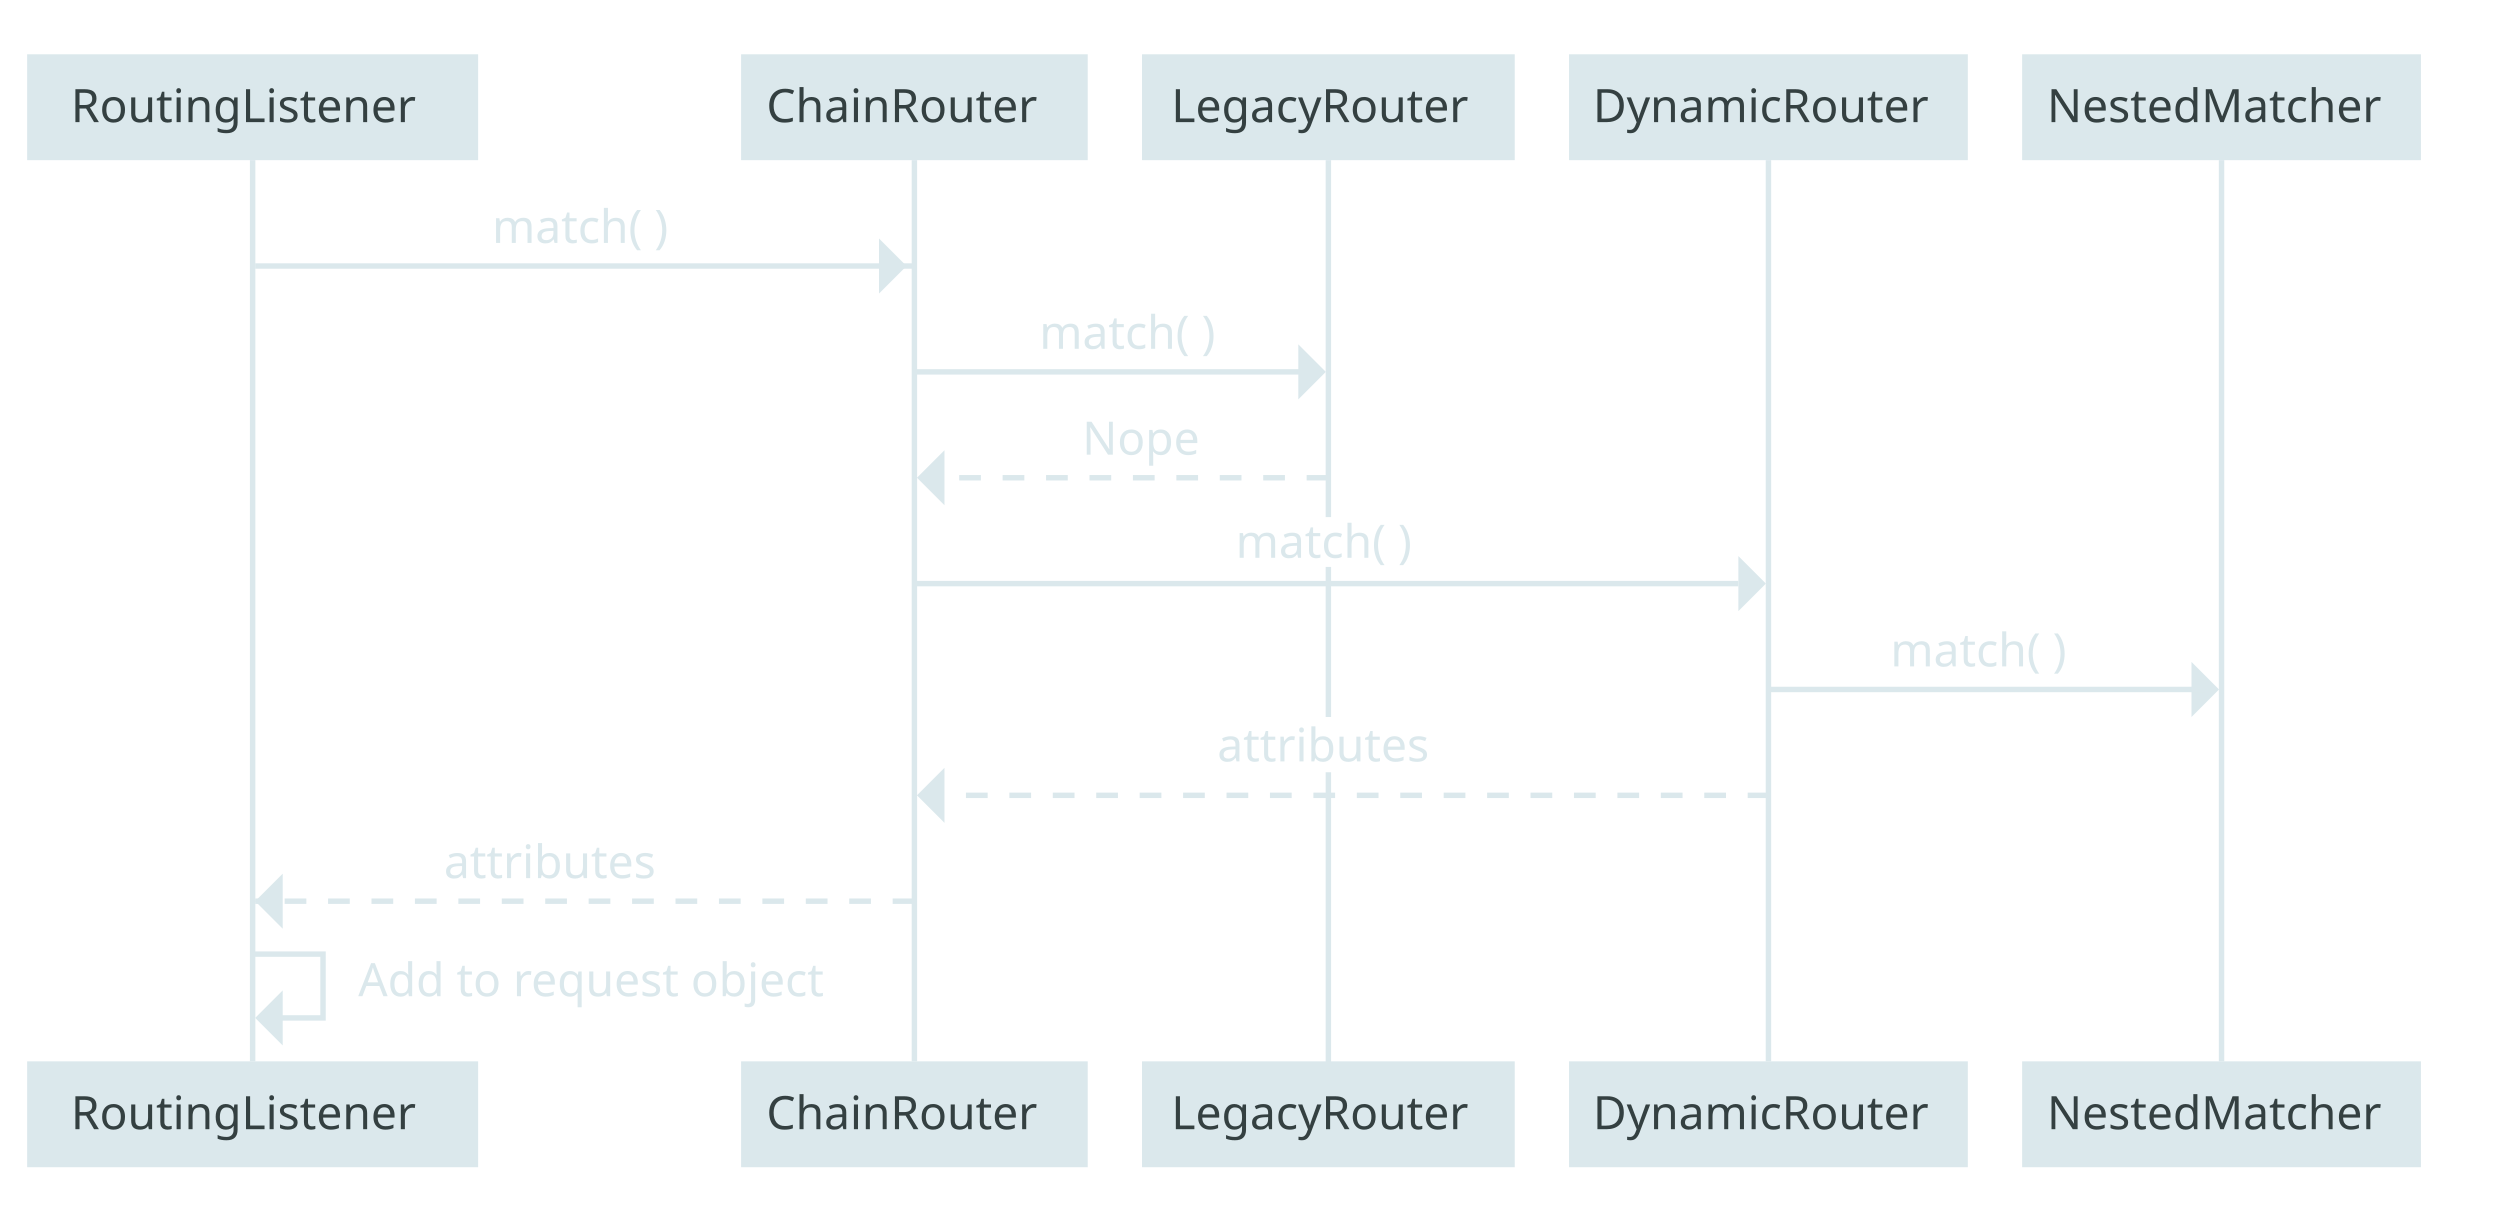
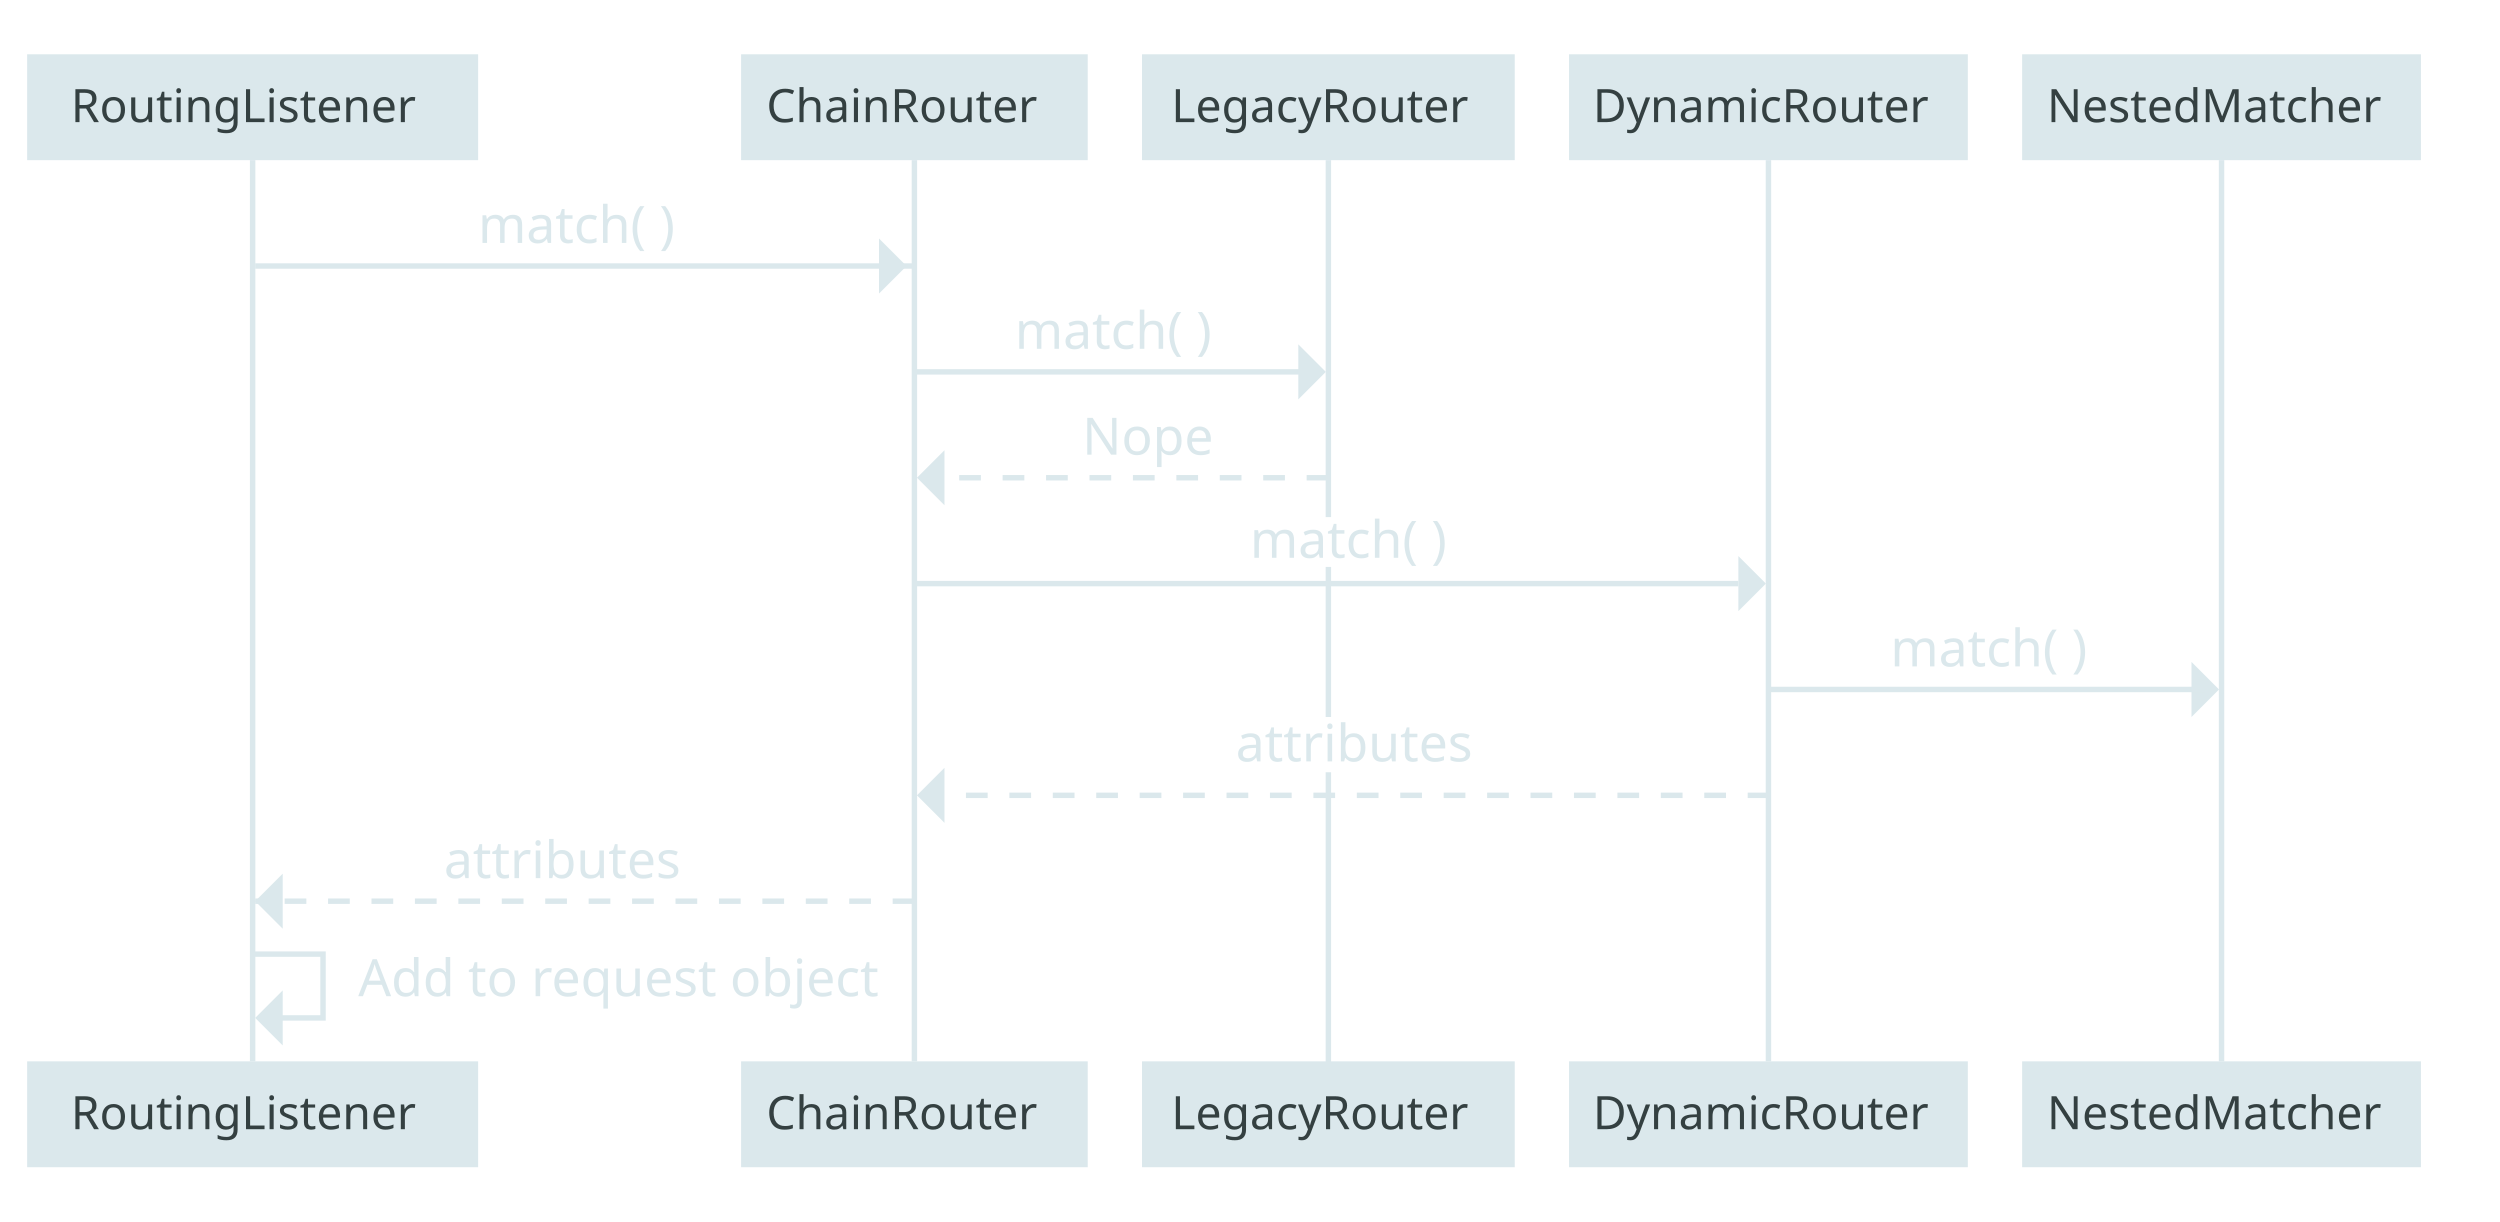
<svg xmlns="http://www.w3.org/2000/svg" version="1.1" id="Layer_1" x="0px" y="0px" width="921px" height="450px" viewBox="0 0 921 450" enable-background="new 0 0 921 450" xml:space="preserve">
  <polygon fill="#DBE8EC" points="323.827,87.857 333.969,98 323.827,108.143 " />
  <polygon fill="#DBE8EC" points="478.295,126.857 488.438,137 478.295,147.143 " />
  <polygon fill="#DBE8EC" points="347.947,186.143 337.805,176 347.947,165.857 " />
  <polygon fill="#DBE8EC" points="347.947,303.143 337.805,293 347.947,282.857 " />
  <polygon fill="#DBE8EC" points="104.15,342.143 94.007,332 104.15,321.857 " />
  <polygon fill="#DBE8EC" points="104.15,385.143 94.007,375 104.15,364.857 " />
  <polygon fill="#DBE8EC" points="640.415,204.857 650.558,215 640.415,225.143 " />
  <polygon fill="#DBE8EC" points="807.347,243.857 817.489,254 807.347,264.143 " />
  <rect x="10" y="20" fill="#DBE8EC" width="166.141" height="39" />
  <g>
    <text transform="matrix(1 0 0 1 26.1226 45)" fill="#344041" font-family="'ProximaNova-Bold'" font-size="17">RoutingListener</text>
  </g>
  <rect x="10" y="391" fill="#DBE8EC" width="166.141" height="39" />
  <g>
    <text transform="matrix(1 0 0 1 26.1226 416)" fill="#344041" font-family="'ProximaNova-Bold'" font-size="17">RoutingListener</text>
  </g>
  <path fill="none" stroke="#DBE8EC" stroke-width="2" d="M93.07,59v332" />
  <rect x="273.016" y="20" fill="#DBE8EC" width="127.703" height="39" />
  <g>
    <text transform="matrix(1 0 0 1 282.3545 45)" fill="#344041" font-family="'ProximaNova-Bold'" font-size="17">ChainRouter</text>
  </g>
  <rect x="273.016" y="391" fill="#DBE8EC" width="127.703" height="39" />
  <g>
    <text transform="matrix(1 0 0 1 282.3545 416)" fill="#344041" font-family="'ProximaNova-Bold'" font-size="17">ChainRouter</text>
  </g>
  <path fill="none" stroke="#DBE8EC" stroke-width="2" d="M336.867,59v332" />
  <rect x="420.719" y="20" fill="#DBE8EC" width="137.312" height="39" />
  <g>
    <text transform="matrix(1 0 0 1 431.5249 45)" fill="#344041" font-family="'ProximaNova-Bold'" font-size="17">LegacyRouter</text>
  </g>
  <rect x="420.719" y="391" fill="#DBE8EC" width="137.312" height="39" />
  <g>
    <text transform="matrix(1 0 0 1 431.5249 416)" fill="#344041" font-family="'ProximaNova-Bold'" font-size="17">LegacyRouter</text>
  </g>
  <path fill="none" stroke="#DBE8EC" stroke-width="2" d="M489.375,59v131.5" />
  <path fill="none" stroke="#DBE8EC" stroke-width="2" d="M489.375,284.5v109.25" />
-   <path fill="none" stroke="#DBE8EC" stroke-width="2" d="M489.375,208.857v55.285" />
+   <path fill="none" stroke="#DBE8EC" stroke-width="2" d="M489.375,208.857v55.286" />
  <rect x="578.031" y="20" fill="#DBE8EC" width="146.922" height="39" />
  <g>
    <text transform="matrix(1 0 0 1 586.8359 45)" fill="#344041" font-family="'ProximaNova-Bold'" font-size="17">DynamicRouter</text>
  </g>
  <rect x="578.031" y="391" fill="#DBE8EC" width="146.922" height="39" />
  <g>
    <text transform="matrix(1 0 0 1 586.8359 416)" fill="#344041" font-family="'ProximaNova-Bold'" font-size="17">DynamicRouter</text>
  </g>
  <path fill="none" stroke="#DBE8EC" stroke-width="2" d="M651.492,59v332" />
  <rect x="744.953" y="20" fill="#DBE8EC" width="146.922" height="39" />
  <g>
    <text transform="matrix(1 0 0 1 754.125 45)" fill="#344041" font-family="'ProximaNova-Bold'" font-size="17">NestedMatcher</text>
  </g>
  <rect x="744.953" y="391" fill="#DBE8EC" width="146.922" height="39" />
  <g>
    <text transform="matrix(1 0 0 1 754.125 416)" fill="#344041" font-family="'ProximaNova-Bold'" font-size="17">NestedMatcher</text>
  </g>
  <path fill="none" stroke="#DBE8EC" stroke-width="2" d="M818.414,59v332" />
  <g>
-     <text transform="matrix(1 0 0 1 181.3057 89.5)" fill="#DBE8EC" font-family="'ProximaNova-Bold'" font-size="17">match( )</text>
+     <text transform="matrix(1 0 0 1 176.1411 89.5)" fill="#DBE8EC" font-family="'ProximaNova-Bold'" font-size="19">match( )</text>
  </g>
  <g>
-     <text transform="matrix(1 0 0 1 382.8926 128.5)" fill="#DBE8EC" font-family="'ProximaNova-Bold'" font-size="17">match( )</text>
+     <text transform="matrix(1 0 0 1 373.8926 128.5)" fill="#DBE8EC" font-family="'ProximaNova-Bold'" font-size="19">match( )</text>
  </g>
  <g>
-     <text transform="matrix(1 0 0 1 398.7041 167.5)" fill="#DBE8EC" font-family="'ProximaNova-Bold'" font-size="17">Nope</text>
+     <text transform="matrix(1 0 0 1 398.7041 167.5)" fill="#DBE8EC" font-family="'ProximaNova-Bold'" font-size="19">Nope</text>
  </g>
  <g>
-     <text transform="matrix(1 0 0 1 455.248 205.5)" fill="#DBE8EC" font-family="'ProximaNova-Bold'" font-size="17">match( )</text>
+     <text transform="matrix(1 0 0 1 460.5 205.5)" fill="#DBE8EC" font-family="'ProximaNova-Bold'" font-size="19">match( )</text>
  </g>
  <g>
-     <text transform="matrix(1 0 0 1 696.4336 245.5)" fill="#DBE8EC" font-family="'ProximaNova-Bold'" font-size="17">match( )</text>
+     <text transform="matrix(1 0 0 1 696.4336 245.5)" fill="#DBE8EC" font-family="'ProximaNova-Bold'" font-size="19">match( )</text>
  </g>
  <g>
-     <text transform="matrix(1 0 0 1 448.4478 280.5)" fill="#DBE8EC" font-family="'ProximaNova-Bold'" font-size="17">attributes</text>
+     <text transform="matrix(1 0 0 1 455.2485 280.5)" fill="#DBE8EC" font-family="'ProximaNova-Bold'" font-size="19">attributes</text>
  </g>
  <g>
-     <text transform="matrix(1 0 0 1 163.5376 323.5)" fill="#DBE8EC" font-family="'ProximaNova-Bold'" font-size="17">attributes</text>
+     <text transform="matrix(1 0 0 1 163.5376 323.5)" fill="#DBE8EC" font-family="'ProximaNova-Bold'" font-size="19">attributes</text>
  </g>
  <g>
-     <text transform="matrix(1 0 0 1 131.9678 367)" fill="#DBE8EC" font-family="'ProximaNova-Bold'" font-size="17">Add to request object</text>
+     <text transform="matrix(1 0 0 1 131.9678 367)" fill="#DBE8EC" font-family="'ProximaNova-Bold'" font-size="19">Add to request object</text>
  </g>
  <path marker-end="url(#raphael-marker-endblock55)" d="M98.065,411" />
  <path fill="none" stroke="#DBE8EC" stroke-width="2" d="M336.858,98H94.007" />
  <path fill="none" stroke="#DBE8EC" stroke-width="2" stroke-dasharray="8" d="M336.858,332H94.007" />
  <path fill="none" stroke="#DBE8EC" stroke-width="2" d="M483.367,137H336.868" />
  <path fill="none" stroke="#DBE8EC" stroke-width="2" d="M812.418,254H651.704" />
  <path fill="none" stroke="#DBE8EC" stroke-width="2" d="M640.414,215H336.867" />
  <path fill="none" stroke="#DBE8EC" stroke-width="2" stroke-dasharray="8" d="M651.852,293H348.305" />
  <path fill="none" stroke="#DBE8EC" stroke-width="2" stroke-dasharray="8" d="M489.367,176H342.868" />
  <polyline fill="none" stroke="#DBE8EC" stroke-width="2" points="99.079,375 119,375 119,351.5 93.07,351.5 " />
</svg>
